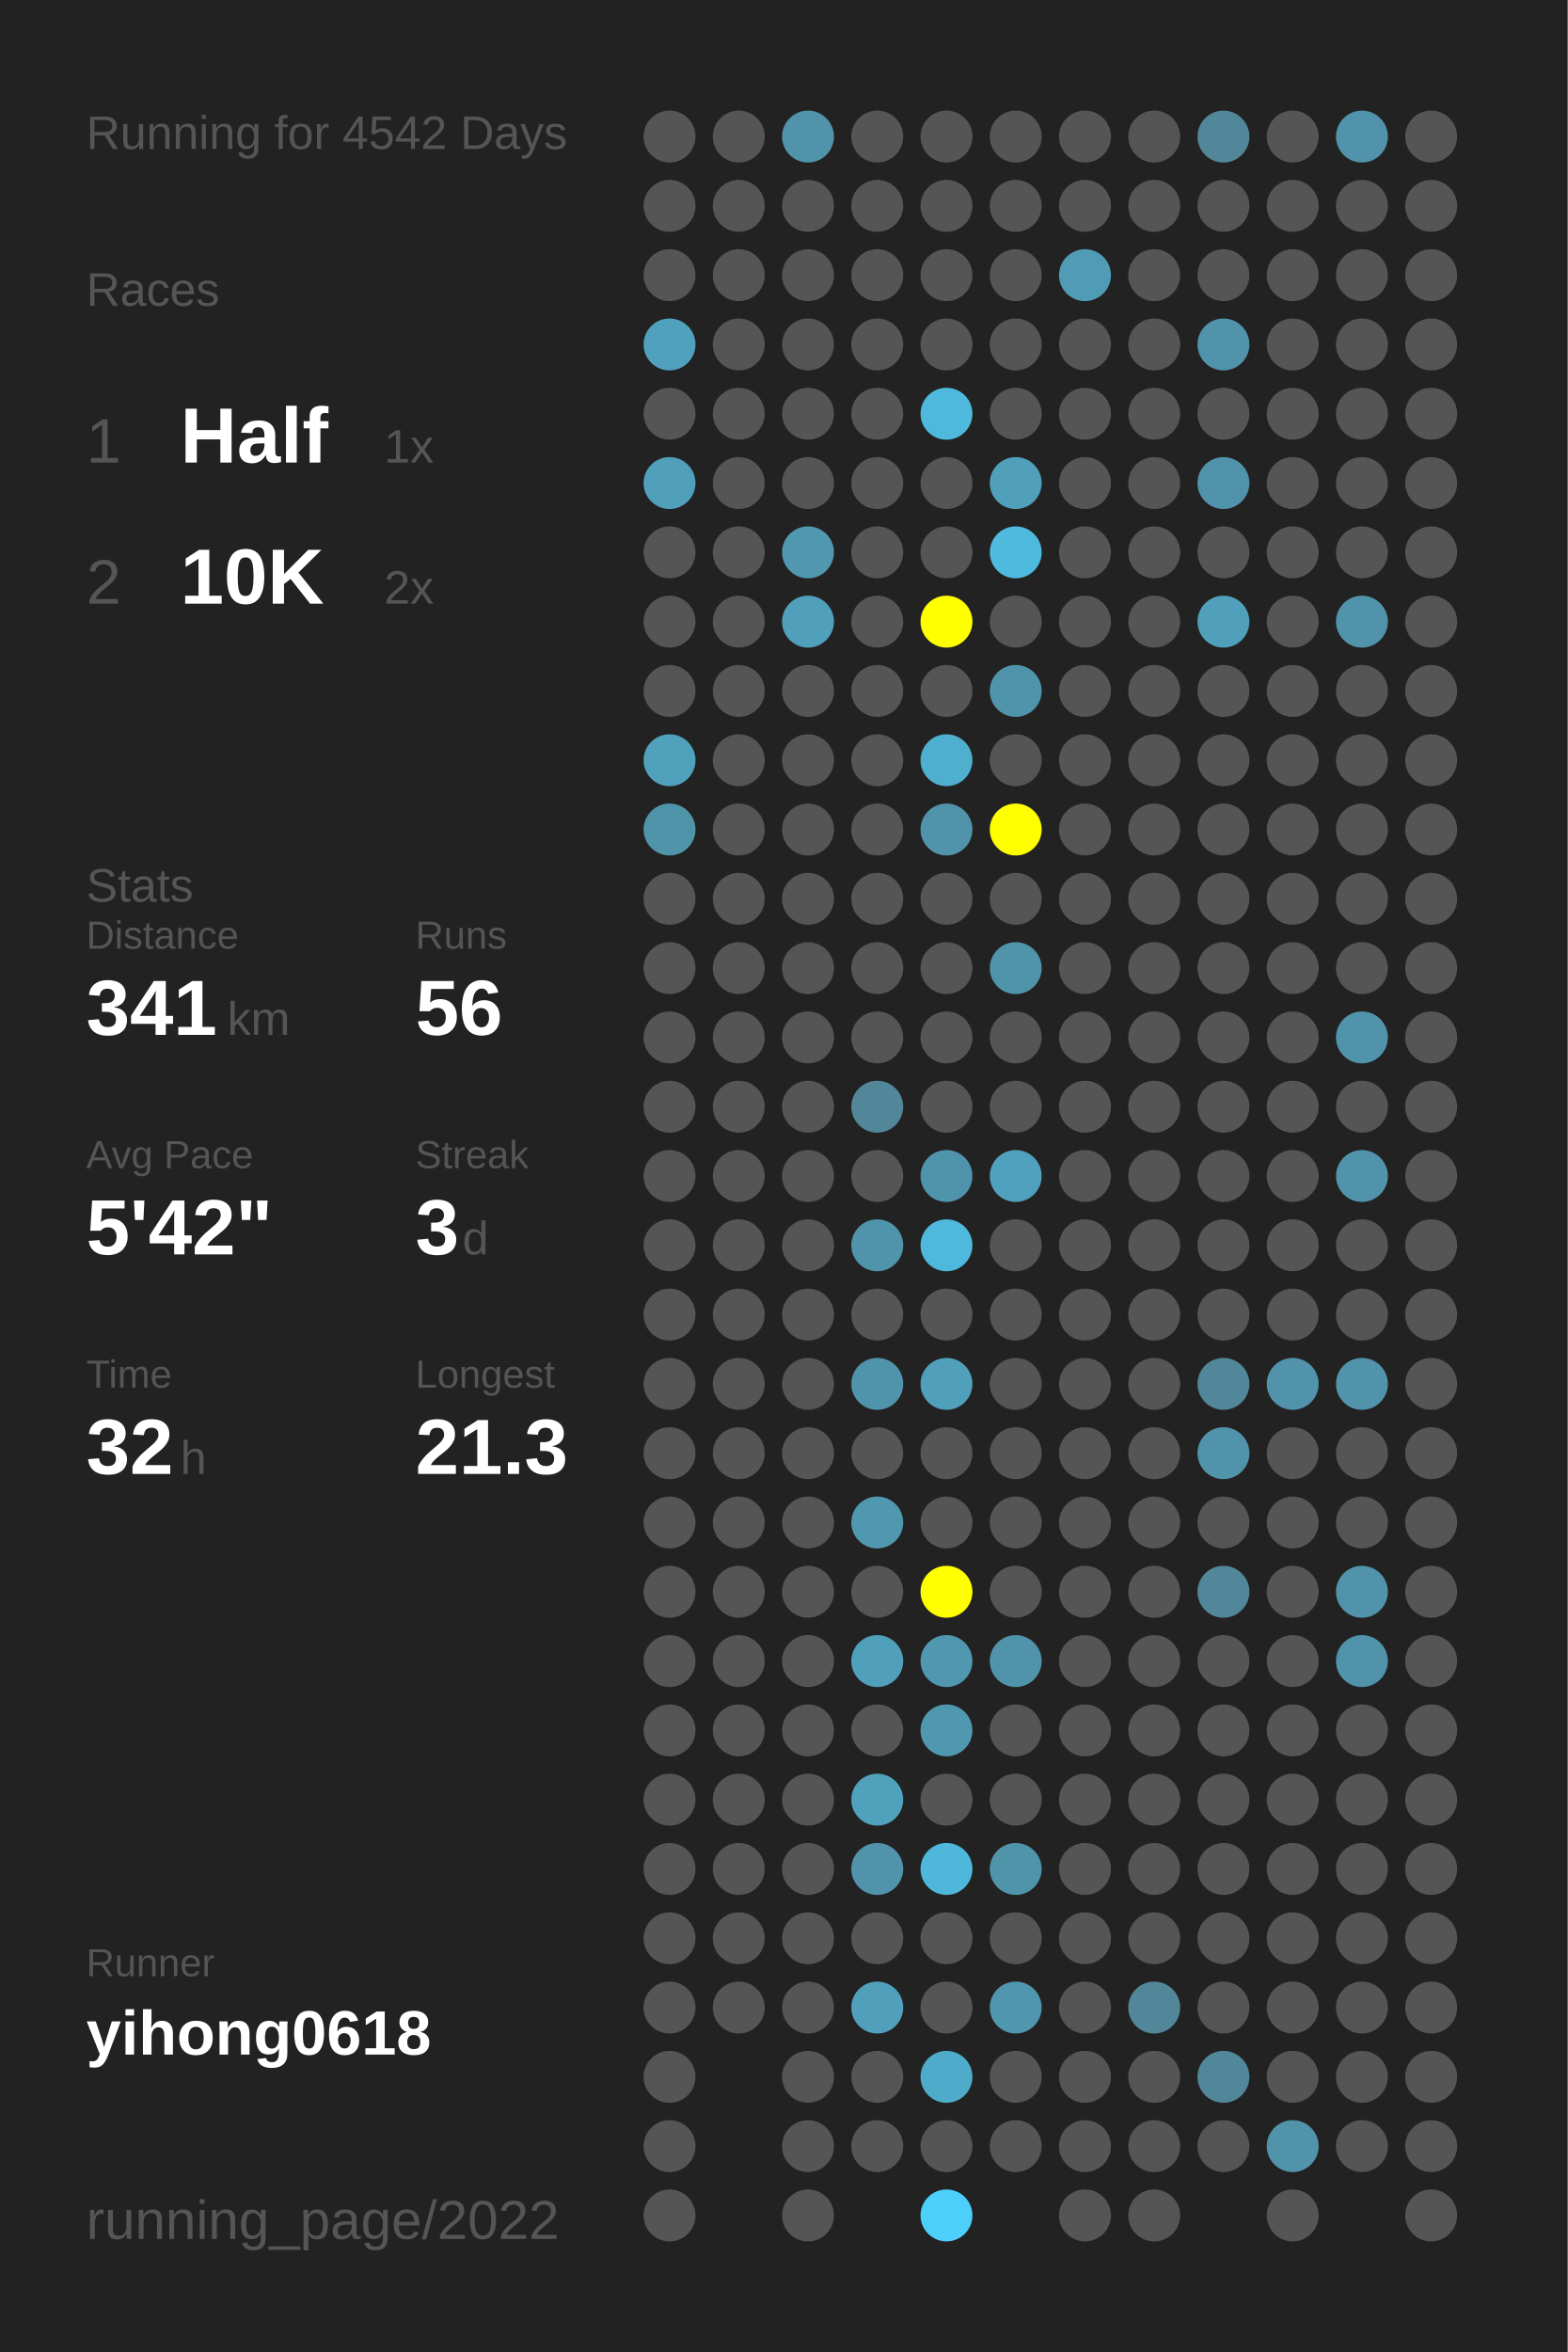
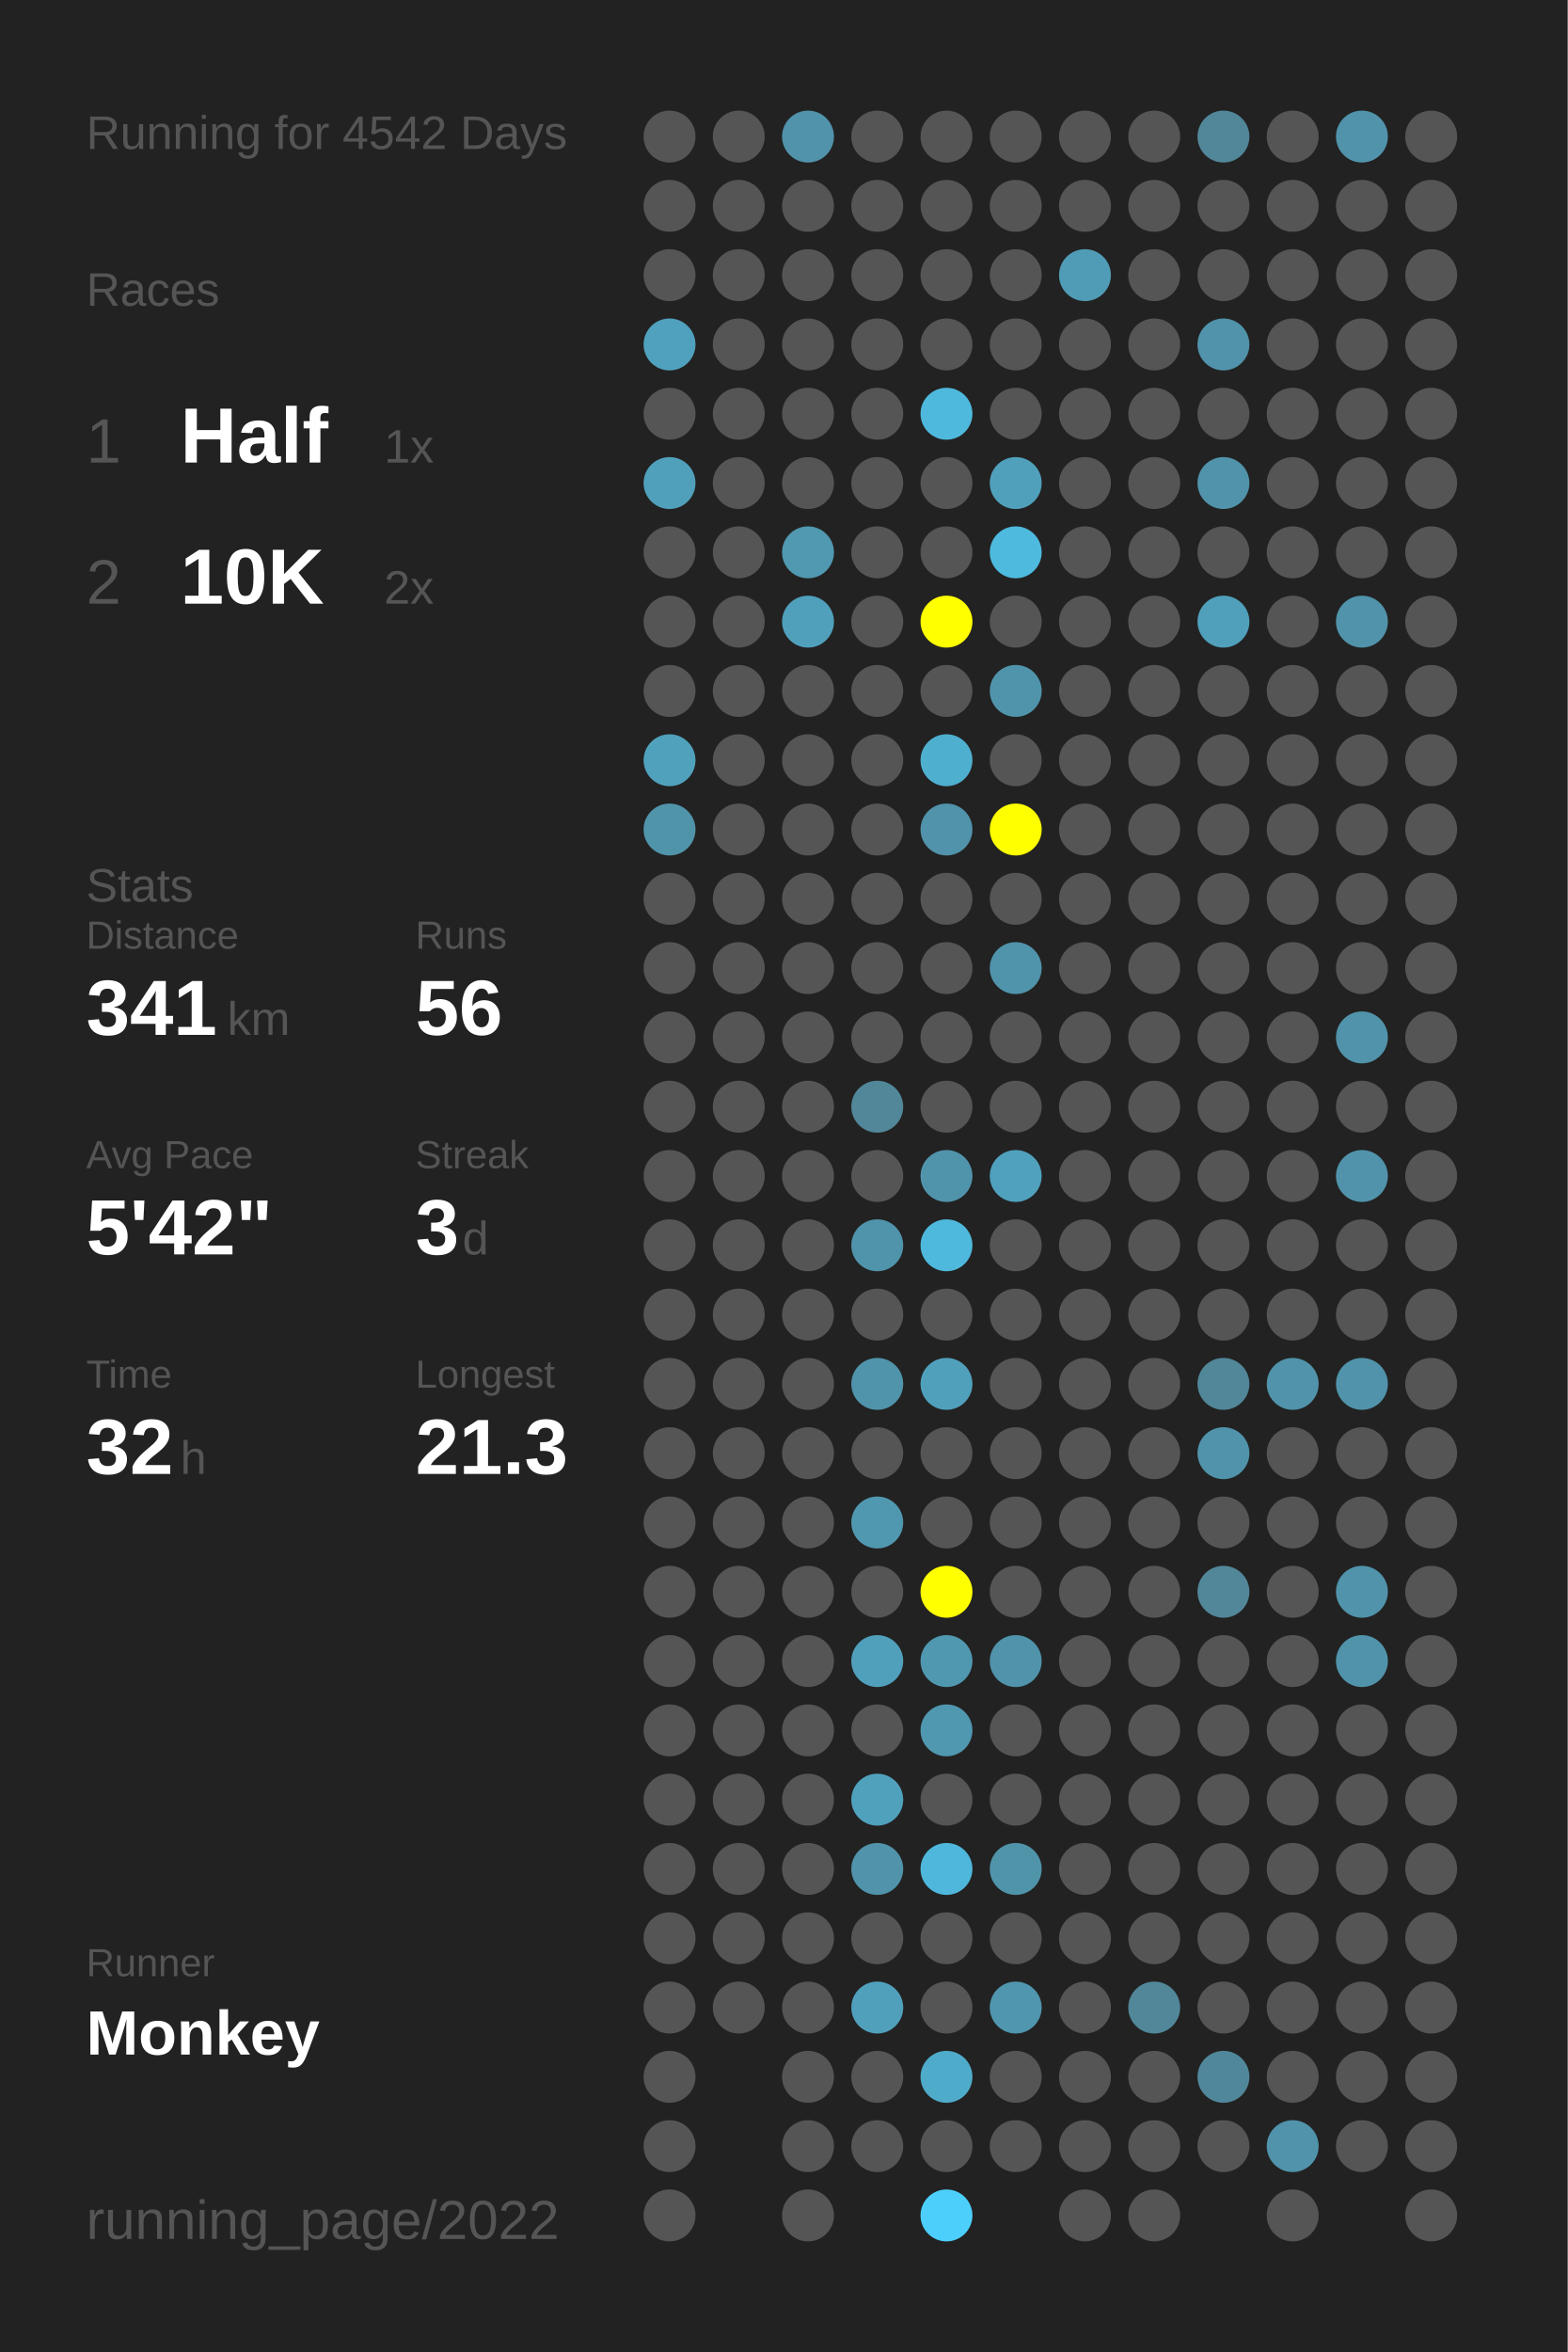
<svg xmlns="http://www.w3.org/2000/svg" baseProfile="full" height="300mm" version="1.1" viewBox="0,0,200,300" width="200mm">
  <defs />
  <rect fill="#222222" height="300" width="200" x="0" y="0" />
  <text fill="#555555" style="font-size:6px; font-family:Arial;" x="11" y="19">Running for 4542 Days</text>
  <text fill="#555555" style="font-size:6px; font-family:Arial;" x="11" y="39">Races</text>
  <text fill="#555555" style="font-size:8px; font-family:Arial;" x="11" y="59">1</text>
  <text fill="#FFFFFF" style="font-size:10px; font-family:Arial; font-weight:bold;" x="23" y="59">Half</text>
  <text fill="#555555" style="font-size:6px; font-family:Arial;" x="49" y="59">1x</text>
  <text fill="#555555" style="font-size:8px; font-family:Arial;" x="11" y="77">2</text>
  <text fill="#FFFFFF" style="font-size:10px; font-family:Arial; font-weight:bold;" x="23" y="77">10K</text>
  <text fill="#555555" style="font-size:6px; font-family:Arial;" x="49" y="77">2x</text>
  <text fill="#555555" style="font-size:6px; font-family:Arial;" x="11" y="115">Stats</text>
  <text fill="#555555" style="font-size:5px; font-family:Arial;" x="11" y="121">Distance</text>
  <text fill="#FFFFFF" style="font-size:10px; font-family:Arial; font-weight:bold;" x="11" y="132">341</text>
  <text fill="#555555" style="font-size:6px; font-family:Arial;" x="29" y="132">km</text>
  <text fill="#555555" style="font-size:5px; font-family:Arial;" x="53" y="121">Runs</text>
  <text fill="#FFFFFF" style="font-size:10px; font-family:Arial; font-weight:bold;" x="53" y="132">56</text>
  <text fill="#555555" style="font-size:5px; font-family:Arial;" x="11" y="149">Avg Pace</text>
  <text fill="#FFFFFF" style="font-size:10px; font-family:Arial; font-weight:bold;" x="11" y="160">5'42"</text>
  <text fill="#555555" style="font-size:5px; font-family:Arial;" x="53" y="149">Streak</text>
  <text fill="#FFFFFF" style="font-size:10px; font-family:Arial; font-weight:bold;" x="53" y="160">3</text>
  <text fill="#555555" style="font-size:6px; font-family:Arial;" x="59" y="160">d</text>
  <text fill="#555555" style="font-size:5px; font-family:Arial;" x="11" y="177">Time</text>
  <text fill="#FFFFFF" style="font-size:10px; font-family:Arial; font-weight:bold;" x="11" y="188">32</text>
  <text fill="#555555" style="font-size:6px; font-family:Arial;" x="23" y="188">h</text>
  <text fill="#555555" style="font-size:5px; font-family:Arial;" x="53" y="177">Longest</text>
  <text fill="#FFFFFF" style="font-size:10px; font-family:Arial; font-weight:bold;" x="53" y="188">21.3</text>
  <text fill="#555555" style="font-size:5px; font-family:Arial;" x="11" y="252.065">Runner</text>
-   <text fill="#FFFFFF" style="font-size:8px; font-family:Arial; font-weight:bold;" x="11" y="262.065">yihong0618</text>
+   <text fill="#FFFFFF" style="font-size:8px; font-family:Arial; font-weight:bold;" x="11" y="262.065">Monkey</text>
  <text fill="#555555" style="font-size:7px; font-family:Arial;" x="11" y="285.581">running_page/2022</text>
  <circle cx="85.417" cy="17.419" fill="#555555" r="3.312" />
  <circle cx="85.417" cy="26.258" fill="#555555" r="3.312" />
  <circle cx="85.417" cy="35.097" fill="#555555" r="3.312" />
  <circle cx="85.417" cy="43.935" fill="#50a1bd" r="3.312" />
  <circle cx="85.417" cy="52.774" fill="#555555" r="3.312" />
  <circle cx="85.417" cy="61.613" fill="#50a0bb" r="3.312" />
  <circle cx="85.417" cy="70.452" fill="#555555" r="3.312" />
  <circle cx="85.417" cy="79.29" fill="#555555" r="3.312" />
  <circle cx="85.417" cy="88.129" fill="#555555" r="3.312" />
  <circle cx="85.417" cy="96.968" fill="#50a1bc" r="3.312" />
  <circle cx="85.417" cy="105.806" fill="#5094aa" r="3.312" />
  <circle cx="85.417" cy="114.645" fill="#555555" r="3.312" />
  <circle cx="85.417" cy="123.484" fill="#555555" r="3.312" />
  <circle cx="85.417" cy="132.323" fill="#555555" r="3.312" />
  <circle cx="85.417" cy="141.161" fill="#555555" r="3.312" />
  <circle cx="85.417" cy="150" fill="#555555" r="3.312" />
  <circle cx="85.417" cy="158.839" fill="#555555" r="3.312" />
  <circle cx="85.417" cy="167.677" fill="#555555" r="3.312" />
  <circle cx="85.417" cy="176.516" fill="#555555" r="3.312" />
  <circle cx="85.417" cy="185.355" fill="#555555" r="3.312" />
  <circle cx="85.417" cy="194.194" fill="#555555" r="3.312" />
  <circle cx="85.417" cy="203.032" fill="#555555" r="3.312" />
  <circle cx="85.417" cy="211.871" fill="#555555" r="3.312" />
  <circle cx="85.417" cy="220.71" fill="#555555" r="3.312" />
  <circle cx="85.417" cy="229.548" fill="#555555" r="3.312" />
  <circle cx="85.417" cy="238.387" fill="#555555" r="3.312" />
  <circle cx="85.417" cy="247.226" fill="#555555" r="3.312" />
  <circle cx="85.417" cy="256.065" fill="#555555" r="3.312" />
  <circle cx="85.417" cy="264.903" fill="#555555" r="3.312" />
  <circle cx="85.417" cy="273.742" fill="#555555" r="3.312" />
  <circle cx="85.417" cy="282.581" fill="#555555" r="3.312" />
  <circle cx="94.25" cy="17.419" fill="#555555" r="3.312" />
  <circle cx="94.25" cy="26.258" fill="#555555" r="3.312" />
  <circle cx="94.25" cy="35.097" fill="#555555" r="3.312" />
  <circle cx="94.25" cy="43.935" fill="#555555" r="3.312" />
  <circle cx="94.25" cy="52.774" fill="#555555" r="3.312" />
  <circle cx="94.25" cy="61.613" fill="#555555" r="3.312" />
  <circle cx="94.25" cy="70.452" fill="#555555" r="3.312" />
  <circle cx="94.25" cy="79.29" fill="#555555" r="3.312" />
  <circle cx="94.25" cy="88.129" fill="#555555" r="3.312" />
  <circle cx="94.25" cy="96.968" fill="#555555" r="3.312" />
  <circle cx="94.25" cy="105.806" fill="#555555" r="3.312" />
  <circle cx="94.25" cy="114.645" fill="#555555" r="3.312" />
  <circle cx="94.25" cy="123.484" fill="#555555" r="3.312" />
  <circle cx="94.25" cy="132.323" fill="#555555" r="3.312" />
  <circle cx="94.25" cy="141.161" fill="#555555" r="3.312" />
  <circle cx="94.25" cy="150" fill="#555555" r="3.312" />
  <circle cx="94.25" cy="158.839" fill="#555555" r="3.312" />
  <circle cx="94.25" cy="167.677" fill="#555555" r="3.312" />
  <circle cx="94.25" cy="176.516" fill="#555555" r="3.312" />
  <circle cx="94.25" cy="185.355" fill="#555555" r="3.312" />
  <circle cx="94.25" cy="194.194" fill="#555555" r="3.312" />
  <circle cx="94.25" cy="203.032" fill="#555555" r="3.312" />
  <circle cx="94.25" cy="211.871" fill="#555555" r="3.312" />
  <circle cx="94.25" cy="220.71" fill="#555555" r="3.312" />
  <circle cx="94.25" cy="229.548" fill="#555555" r="3.312" />
  <circle cx="94.25" cy="238.387" fill="#555555" r="3.312" />
  <circle cx="94.25" cy="247.226" fill="#555555" r="3.312" />
  <circle cx="94.25" cy="256.065" fill="#555555" r="3.312" />
  <circle cx="103.083" cy="17.419" fill="#5093aa" r="3.312" />
  <circle cx="103.083" cy="26.258" fill="#555555" r="3.312" />
  <circle cx="103.083" cy="35.097" fill="#555555" r="3.312" />
  <circle cx="103.083" cy="43.935" fill="#555555" r="3.312" />
  <circle cx="103.083" cy="52.774" fill="#555555" r="3.312" />
  <circle cx="103.083" cy="61.613" fill="#555555" r="3.312" />
  <circle cx="103.083" cy="70.452" fill="#5099b1" r="3.312" />
  <circle cx="103.083" cy="79.29" fill="#50a0bc" r="3.312" />
  <circle cx="103.083" cy="88.129" fill="#555555" r="3.312" />
  <circle cx="103.083" cy="96.968" fill="#555555" r="3.312" />
  <circle cx="103.083" cy="105.806" fill="#555555" r="3.312" />
  <circle cx="103.083" cy="114.645" fill="#555555" r="3.312" />
  <circle cx="103.083" cy="123.484" fill="#555555" r="3.312" />
  <circle cx="103.083" cy="132.323" fill="#555555" r="3.312" />
  <circle cx="103.083" cy="141.161" fill="#555555" r="3.312" />
  <circle cx="103.083" cy="150" fill="#555555" r="3.312" />
  <circle cx="103.083" cy="158.839" fill="#555555" r="3.312" />
  <circle cx="103.083" cy="167.677" fill="#555555" r="3.312" />
  <circle cx="103.083" cy="176.516" fill="#555555" r="3.312" />
  <circle cx="103.083" cy="185.355" fill="#555555" r="3.312" />
  <circle cx="103.083" cy="194.194" fill="#555555" r="3.312" />
  <circle cx="103.083" cy="203.032" fill="#555555" r="3.312" />
  <circle cx="103.083" cy="211.871" fill="#555555" r="3.312" />
  <circle cx="103.083" cy="220.71" fill="#555555" r="3.312" />
  <circle cx="103.083" cy="229.548" fill="#555555" r="3.312" />
  <circle cx="103.083" cy="238.387" fill="#555555" r="3.312" />
  <circle cx="103.083" cy="247.226" fill="#555555" r="3.312" />
  <circle cx="103.083" cy="256.065" fill="#555555" r="3.312" />
  <circle cx="103.083" cy="264.903" fill="#555555" r="3.312" />
  <circle cx="103.083" cy="273.742" fill="#555555" r="3.312" />
  <circle cx="103.083" cy="282.581" fill="#555555" r="3.312" />
  <circle cx="111.917" cy="17.419" fill="#555555" r="3.312" />
  <circle cx="111.917" cy="26.258" fill="#555555" r="3.312" />
  <circle cx="111.917" cy="35.097" fill="#555555" r="3.312" />
  <circle cx="111.917" cy="43.935" fill="#555555" r="3.312" />
  <circle cx="111.917" cy="52.774" fill="#555555" r="3.312" />
  <circle cx="111.917" cy="61.613" fill="#555555" r="3.312" />
  <circle cx="111.917" cy="70.452" fill="#555555" r="3.312" />
  <circle cx="111.917" cy="79.29" fill="#555555" r="3.312" />
  <circle cx="111.917" cy="88.129" fill="#555555" r="3.312" />
  <circle cx="111.917" cy="96.968" fill="#555555" r="3.312" />
  <circle cx="111.917" cy="105.806" fill="#555555" r="3.312" />
  <circle cx="111.917" cy="114.645" fill="#555555" r="3.312" />
  <circle cx="111.917" cy="123.484" fill="#555555" r="3.312" />
  <circle cx="111.917" cy="132.323" fill="#555555" r="3.312" />
  <circle cx="111.917" cy="141.161" fill="#518799" r="3.312" />
  <circle cx="111.917" cy="150" fill="#555555" r="3.312" />
  <circle cx="111.917" cy="158.839" fill="#5094ab" r="3.312" />
  <circle cx="111.917" cy="167.677" fill="#555555" r="3.312" />
  <circle cx="111.917" cy="176.516" fill="#5094ab" r="3.312" />
  <circle cx="111.917" cy="185.355" fill="#555555" r="3.312" />
  <circle cx="111.917" cy="194.194" fill="#5098b0" r="3.312" />
  <circle cx="111.917" cy="203.032" fill="#555555" r="3.312" />
  <circle cx="111.917" cy="211.871" fill="#50a0bc" r="3.312" />
  <circle cx="111.917" cy="220.71" fill="#555555" r="3.312" />
  <circle cx="111.917" cy="229.548" fill="#50a1bc" r="3.312" />
  <circle cx="111.917" cy="238.387" fill="#5093aa" r="3.312" />
  <circle cx="111.917" cy="247.226" fill="#555555" r="3.312" />
  <circle cx="111.917" cy="256.065" fill="#50a0bc" r="3.312" />
  <circle cx="111.917" cy="264.903" fill="#555555" r="3.312" />
  <circle cx="111.917" cy="273.742" fill="#555555" r="3.312" />
  <circle cx="120.75" cy="17.419" fill="#555555" r="3.312" />
  <circle cx="120.75" cy="26.258" fill="#555555" r="3.312" />
  <circle cx="120.75" cy="35.097" fill="#555555" r="3.312" />
  <circle cx="120.75" cy="43.935" fill="#555555" r="3.312" />
  <circle cx="120.75" cy="52.774" fill="#4eb9dd" r="3.312" />
  <circle cx="120.75" cy="61.613" fill="#555555" r="3.312" />
  <circle cx="120.75" cy="70.452" fill="#555555" r="3.312" />
  <circle cx="120.75" cy="79.29" fill="#FFFF00" r="3.312" />
  <circle cx="120.75" cy="88.129" fill="#555555" r="3.312" />
  <circle cx="120.75" cy="96.968" fill="#4fafcf" r="3.312" />
  <circle cx="120.75" cy="105.806" fill="#5093aa" r="3.312" />
  <circle cx="120.75" cy="114.645" fill="#555555" r="3.312" />
  <circle cx="120.75" cy="123.484" fill="#555555" r="3.312" />
  <circle cx="120.75" cy="132.323" fill="#555555" r="3.312" />
  <circle cx="120.75" cy="141.161" fill="#555555" r="3.312" />
  <circle cx="120.75" cy="150" fill="#5094ab" r="3.312" />
  <circle cx="120.75" cy="158.839" fill="#4eb9dd" r="3.312" />
  <circle cx="120.75" cy="167.677" fill="#555555" r="3.312" />
  <circle cx="120.75" cy="176.516" fill="#50a0bc" r="3.312" />
  <circle cx="120.75" cy="185.355" fill="#555555" r="3.312" />
  <circle cx="120.75" cy="194.194" fill="#555555" r="3.312" />
  <circle cx="120.75" cy="203.032" fill="#FFFF00" r="3.312" />
  <circle cx="120.75" cy="211.871" fill="#5098b0" r="3.312" />
  <circle cx="120.75" cy="220.71" fill="#5097b0" r="3.312" />
  <circle cx="120.75" cy="229.548" fill="#555555" r="3.312" />
  <circle cx="120.75" cy="238.387" fill="#4eb7db" r="3.312" />
  <circle cx="120.75" cy="247.226" fill="#555555" r="3.312" />
  <circle cx="120.75" cy="256.065" fill="#555555" r="3.312" />
  <circle cx="120.75" cy="264.903" fill="#4fabca" r="3.312" />
  <circle cx="120.75" cy="273.742" fill="#555555" r="3.312" />
  <circle cx="120.75" cy="282.581" fill="#4dcffb" r="3.312" />
  <circle cx="129.583" cy="17.419" fill="#555555" r="3.312" />
  <circle cx="129.583" cy="26.258" fill="#555555" r="3.312" />
  <circle cx="129.583" cy="35.097" fill="#555555" r="3.312" />
  <circle cx="129.583" cy="43.935" fill="#555555" r="3.312" />
  <circle cx="129.583" cy="52.774" fill="#555555" r="3.312" />
  <circle cx="129.583" cy="61.613" fill="#50a0bb" r="3.312" />
  <circle cx="129.583" cy="70.452" fill="#4ebade" r="3.312" />
  <circle cx="129.583" cy="79.29" fill="#555555" r="3.312" />
  <circle cx="129.583" cy="88.129" fill="#5094ab" r="3.312" />
  <circle cx="129.583" cy="96.968" fill="#555555" r="3.312" />
  <circle cx="129.583" cy="105.806" fill="#FFFF00" r="3.312" />
  <circle cx="129.583" cy="114.645" fill="#555555" r="3.312" />
  <circle cx="129.583" cy="123.484" fill="#5094ab" r="3.312" />
  <circle cx="129.583" cy="132.323" fill="#555555" r="3.312" />
  <circle cx="129.583" cy="141.161" fill="#555555" r="3.312" />
  <circle cx="129.583" cy="150" fill="#50a1bd" r="3.312" />
  <circle cx="129.583" cy="158.839" fill="#555555" r="3.312" />
  <circle cx="129.583" cy="167.677" fill="#555555" r="3.312" />
  <circle cx="129.583" cy="176.516" fill="#555555" r="3.312" />
  <circle cx="129.583" cy="185.355" fill="#555555" r="3.312" />
  <circle cx="129.583" cy="194.194" fill="#555555" r="3.312" />
  <circle cx="129.583" cy="203.032" fill="#555555" r="3.312" />
  <circle cx="129.583" cy="211.871" fill="#5093aa" r="3.312" />
  <circle cx="129.583" cy="220.71" fill="#555555" r="3.312" />
  <circle cx="129.583" cy="229.548" fill="#555555" r="3.312" />
  <circle cx="129.583" cy="238.387" fill="#5094aa" r="3.312" />
  <circle cx="129.583" cy="247.226" fill="#555555" r="3.312" />
  <circle cx="129.583" cy="256.065" fill="#5096ae" r="3.312" />
  <circle cx="129.583" cy="264.903" fill="#555555" r="3.312" />
  <circle cx="129.583" cy="273.742" fill="#555555" r="3.312" />
  <circle cx="138.417" cy="17.419" fill="#555555" r="3.312" />
  <circle cx="138.417" cy="26.258" fill="#555555" r="3.312" />
  <circle cx="138.417" cy="35.097" fill="#509bb5" r="3.312" />
  <circle cx="138.417" cy="43.935" fill="#555555" r="3.312" />
  <circle cx="138.417" cy="52.774" fill="#555555" r="3.312" />
  <circle cx="138.417" cy="61.613" fill="#555555" r="3.312" />
  <circle cx="138.417" cy="70.452" fill="#555555" r="3.312" />
  <circle cx="138.417" cy="79.29" fill="#555555" r="3.312" />
  <circle cx="138.417" cy="88.129" fill="#555555" r="3.312" />
  <circle cx="138.417" cy="96.968" fill="#555555" r="3.312" />
  <circle cx="138.417" cy="105.806" fill="#555555" r="3.312" />
  <circle cx="138.417" cy="114.645" fill="#555555" r="3.312" />
  <circle cx="138.417" cy="123.484" fill="#555555" r="3.312" />
  <circle cx="138.417" cy="132.323" fill="#555555" r="3.312" />
  <circle cx="138.417" cy="141.161" fill="#555555" r="3.312" />
  <circle cx="138.417" cy="150" fill="#555555" r="3.312" />
  <circle cx="138.417" cy="158.839" fill="#555555" r="3.312" />
  <circle cx="138.417" cy="167.677" fill="#555555" r="3.312" />
  <circle cx="138.417" cy="176.516" fill="#555555" r="3.312" />
  <circle cx="138.417" cy="185.355" fill="#555555" r="3.312" />
  <circle cx="138.417" cy="194.194" fill="#555555" r="3.312" />
  <circle cx="138.417" cy="203.032" fill="#555555" r="3.312" />
  <circle cx="138.417" cy="211.871" fill="#555555" r="3.312" />
  <circle cx="138.417" cy="220.71" fill="#555555" r="3.312" />
  <circle cx="138.417" cy="229.548" fill="#555555" r="3.312" />
  <circle cx="138.417" cy="238.387" fill="#555555" r="3.312" />
  <circle cx="138.417" cy="247.226" fill="#555555" r="3.312" />
  <circle cx="138.417" cy="256.065" fill="#555555" r="3.312" />
  <circle cx="138.417" cy="264.903" fill="#555555" r="3.312" />
  <circle cx="138.417" cy="273.742" fill="#555555" r="3.312" />
  <circle cx="138.417" cy="282.581" fill="#555555" r="3.312" />
  <circle cx="147.25" cy="17.419" fill="#555555" r="3.312" />
  <circle cx="147.25" cy="26.258" fill="#555555" r="3.312" />
  <circle cx="147.25" cy="35.097" fill="#555555" r="3.312" />
  <circle cx="147.25" cy="43.935" fill="#555555" r="3.312" />
  <circle cx="147.25" cy="52.774" fill="#555555" r="3.312" />
  <circle cx="147.25" cy="61.613" fill="#555555" r="3.312" />
  <circle cx="147.25" cy="70.452" fill="#555555" r="3.312" />
  <circle cx="147.25" cy="79.29" fill="#555555" r="3.312" />
  <circle cx="147.25" cy="88.129" fill="#555555" r="3.312" />
  <circle cx="147.25" cy="96.968" fill="#555555" r="3.312" />
  <circle cx="147.25" cy="105.806" fill="#555555" r="3.312" />
  <circle cx="147.25" cy="114.645" fill="#555555" r="3.312" />
  <circle cx="147.25" cy="123.484" fill="#555555" r="3.312" />
  <circle cx="147.25" cy="132.323" fill="#555555" r="3.312" />
  <circle cx="147.25" cy="141.161" fill="#555555" r="3.312" />
  <circle cx="147.25" cy="150" fill="#555555" r="3.312" />
  <circle cx="147.25" cy="158.839" fill="#555555" r="3.312" />
  <circle cx="147.25" cy="167.677" fill="#555555" r="3.312" />
  <circle cx="147.25" cy="176.516" fill="#555555" r="3.312" />
  <circle cx="147.25" cy="185.355" fill="#555555" r="3.312" />
  <circle cx="147.25" cy="194.194" fill="#555555" r="3.312" />
  <circle cx="147.25" cy="203.032" fill="#555555" r="3.312" />
  <circle cx="147.25" cy="211.871" fill="#555555" r="3.312" />
  <circle cx="147.25" cy="220.71" fill="#555555" r="3.312" />
  <circle cx="147.25" cy="229.548" fill="#555555" r="3.312" />
  <circle cx="147.25" cy="238.387" fill="#555555" r="3.312" />
  <circle cx="147.25" cy="247.226" fill="#555555" r="3.312" />
  <circle cx="147.25" cy="256.065" fill="#518799" r="3.312" />
  <circle cx="147.25" cy="264.903" fill="#555555" r="3.312" />
  <circle cx="147.25" cy="273.742" fill="#555555" r="3.312" />
  <circle cx="147.25" cy="282.581" fill="#555555" r="3.312" />
  <circle cx="156.083" cy="17.419" fill="#518799" r="3.312" />
  <circle cx="156.083" cy="26.258" fill="#555555" r="3.312" />
  <circle cx="156.083" cy="35.097" fill="#555555" r="3.312" />
  <circle cx="156.083" cy="43.935" fill="#5093aa" r="3.312" />
  <circle cx="156.083" cy="52.774" fill="#555555" r="3.312" />
  <circle cx="156.083" cy="61.613" fill="#5093aa" r="3.312" />
  <circle cx="156.083" cy="70.452" fill="#555555" r="3.312" />
  <circle cx="156.083" cy="79.29" fill="#50a0bb" r="3.312" />
  <circle cx="156.083" cy="88.129" fill="#555555" r="3.312" />
  <circle cx="156.083" cy="96.968" fill="#555555" r="3.312" />
  <circle cx="156.083" cy="105.806" fill="#555555" r="3.312" />
  <circle cx="156.083" cy="114.645" fill="#555555" r="3.312" />
  <circle cx="156.083" cy="123.484" fill="#555555" r="3.312" />
  <circle cx="156.083" cy="132.323" fill="#555555" r="3.312" />
  <circle cx="156.083" cy="141.161" fill="#555555" r="3.312" />
  <circle cx="156.083" cy="150" fill="#555555" r="3.312" />
  <circle cx="156.083" cy="158.839" fill="#555555" r="3.312" />
  <circle cx="156.083" cy="167.677" fill="#555555" r="3.312" />
  <circle cx="156.083" cy="176.516" fill="#518799" r="3.312" />
  <circle cx="156.083" cy="185.355" fill="#5093aa" r="3.312" />
  <circle cx="156.083" cy="194.194" fill="#555555" r="3.312" />
  <circle cx="156.083" cy="203.032" fill="#518799" r="3.312" />
  <circle cx="156.083" cy="211.871" fill="#555555" r="3.312" />
  <circle cx="156.083" cy="220.71" fill="#555555" r="3.312" />
  <circle cx="156.083" cy="229.548" fill="#555555" r="3.312" />
  <circle cx="156.083" cy="238.387" fill="#555555" r="3.312" />
  <circle cx="156.083" cy="247.226" fill="#555555" r="3.312" />
  <circle cx="156.083" cy="256.065" fill="#555555" r="3.312" />
  <circle cx="156.083" cy="264.903" fill="#51879a" r="3.312" />
  <circle cx="156.083" cy="273.742" fill="#555555" r="3.312" />
  <circle cx="164.917" cy="17.419" fill="#555555" r="3.312" />
  <circle cx="164.917" cy="26.258" fill="#555555" r="3.312" />
  <circle cx="164.917" cy="35.097" fill="#555555" r="3.312" />
  <circle cx="164.917" cy="43.935" fill="#555555" r="3.312" />
  <circle cx="164.917" cy="52.774" fill="#555555" r="3.312" />
  <circle cx="164.917" cy="61.613" fill="#555555" r="3.312" />
  <circle cx="164.917" cy="70.452" fill="#555555" r="3.312" />
  <circle cx="164.917" cy="79.29" fill="#555555" r="3.312" />
  <circle cx="164.917" cy="88.129" fill="#555555" r="3.312" />
  <circle cx="164.917" cy="96.968" fill="#555555" r="3.312" />
  <circle cx="164.917" cy="105.806" fill="#555555" r="3.312" />
  <circle cx="164.917" cy="114.645" fill="#555555" r="3.312" />
  <circle cx="164.917" cy="123.484" fill="#555555" r="3.312" />
  <circle cx="164.917" cy="132.323" fill="#555555" r="3.312" />
  <circle cx="164.917" cy="141.161" fill="#555555" r="3.312" />
  <circle cx="164.917" cy="150" fill="#555555" r="3.312" />
  <circle cx="164.917" cy="158.839" fill="#555555" r="3.312" />
  <circle cx="164.917" cy="167.677" fill="#555555" r="3.312" />
  <circle cx="164.917" cy="176.516" fill="#5093aa" r="3.312" />
  <circle cx="164.917" cy="185.355" fill="#555555" r="3.312" />
  <circle cx="164.917" cy="194.194" fill="#555555" r="3.312" />
  <circle cx="164.917" cy="203.032" fill="#555555" r="3.312" />
  <circle cx="164.917" cy="211.871" fill="#555555" r="3.312" />
  <circle cx="164.917" cy="220.71" fill="#555555" r="3.312" />
  <circle cx="164.917" cy="229.548" fill="#555555" r="3.312" />
  <circle cx="164.917" cy="238.387" fill="#555555" r="3.312" />
  <circle cx="164.917" cy="247.226" fill="#555555" r="3.312" />
  <circle cx="164.917" cy="256.065" fill="#555555" r="3.312" />
  <circle cx="164.917" cy="264.903" fill="#555555" r="3.312" />
  <circle cx="164.917" cy="273.742" fill="#5093aa" r="3.312" />
  <circle cx="164.917" cy="282.581" fill="#555555" r="3.312" />
  <circle cx="173.75" cy="17.419" fill="#5093aa" r="3.312" />
  <circle cx="173.75" cy="26.258" fill="#555555" r="3.312" />
  <circle cx="173.75" cy="35.097" fill="#555555" r="3.312" />
  <circle cx="173.75" cy="43.935" fill="#555555" r="3.312" />
  <circle cx="173.75" cy="52.774" fill="#555555" r="3.312" />
  <circle cx="173.75" cy="61.613" fill="#555555" r="3.312" />
  <circle cx="173.75" cy="70.452" fill="#555555" r="3.312" />
  <circle cx="173.75" cy="79.29" fill="#5093aa" r="3.312" />
  <circle cx="173.75" cy="88.129" fill="#555555" r="3.312" />
  <circle cx="173.75" cy="96.968" fill="#555555" r="3.312" />
  <circle cx="173.75" cy="105.806" fill="#555555" r="3.312" />
  <circle cx="173.75" cy="114.645" fill="#555555" r="3.312" />
  <circle cx="173.75" cy="123.484" fill="#555555" r="3.312" />
  <circle cx="173.75" cy="132.323" fill="#5093aa" r="3.312" />
  <circle cx="173.75" cy="141.161" fill="#555555" r="3.312" />
  <circle cx="173.75" cy="150" fill="#5093aa" r="3.312" />
  <circle cx="173.75" cy="158.839" fill="#555555" r="3.312" />
  <circle cx="173.75" cy="167.677" fill="#555555" r="3.312" />
  <circle cx="173.75" cy="176.516" fill="#5093aa" r="3.312" />
  <circle cx="173.75" cy="185.355" fill="#555555" r="3.312" />
  <circle cx="173.75" cy="194.194" fill="#555555" r="3.312" />
  <circle cx="173.75" cy="203.032" fill="#5093aa" r="3.312" />
  <circle cx="173.75" cy="211.871" fill="#5093aa" r="3.312" />
  <circle cx="173.75" cy="220.71" fill="#555555" r="3.312" />
  <circle cx="173.75" cy="229.548" fill="#555555" r="3.312" />
  <circle cx="173.75" cy="238.387" fill="#555555" r="3.312" />
  <circle cx="173.75" cy="247.226" fill="#555555" r="3.312" />
  <circle cx="173.75" cy="256.065" fill="#555555" r="3.312" />
  <circle cx="173.75" cy="264.903" fill="#555555" r="3.312" />
  <circle cx="173.75" cy="273.742" fill="#555555" r="3.312" />
  <circle cx="182.583" cy="17.419" fill="#555555" r="3.312" />
  <circle cx="182.583" cy="26.258" fill="#555555" r="3.312" />
  <circle cx="182.583" cy="35.097" fill="#555555" r="3.312" />
  <circle cx="182.583" cy="43.935" fill="#555555" r="3.312" />
  <circle cx="182.583" cy="52.774" fill="#555555" r="3.312" />
  <circle cx="182.583" cy="61.613" fill="#555555" r="3.312" />
  <circle cx="182.583" cy="70.452" fill="#555555" r="3.312" />
  <circle cx="182.583" cy="79.29" fill="#555555" r="3.312" />
  <circle cx="182.583" cy="88.129" fill="#555555" r="3.312" />
  <circle cx="182.583" cy="96.968" fill="#555555" r="3.312" />
  <circle cx="182.583" cy="105.806" fill="#555555" r="3.312" />
  <circle cx="182.583" cy="114.645" fill="#555555" r="3.312" />
  <circle cx="182.583" cy="123.484" fill="#555555" r="3.312" />
  <circle cx="182.583" cy="132.323" fill="#555555" r="3.312" />
  <circle cx="182.583" cy="141.161" fill="#555555" r="3.312" />
  <circle cx="182.583" cy="150" fill="#555555" r="3.312" />
  <circle cx="182.583" cy="158.839" fill="#555555" r="3.312" />
  <circle cx="182.583" cy="167.677" fill="#555555" r="3.312" />
  <circle cx="182.583" cy="176.516" fill="#555555" r="3.312" />
  <circle cx="182.583" cy="185.355" fill="#555555" r="3.312" />
  <circle cx="182.583" cy="194.194" fill="#555555" r="3.312" />
  <circle cx="182.583" cy="203.032" fill="#555555" r="3.312" />
  <circle cx="182.583" cy="211.871" fill="#555555" r="3.312" />
  <circle cx="182.583" cy="220.71" fill="#555555" r="3.312" />
  <circle cx="182.583" cy="229.548" fill="#555555" r="3.312" />
  <circle cx="182.583" cy="238.387" fill="#555555" r="3.312" />
  <circle cx="182.583" cy="247.226" fill="#555555" r="3.312" />
  <circle cx="182.583" cy="256.065" fill="#555555" r="3.312" />
  <circle cx="182.583" cy="264.903" fill="#555555" r="3.312" />
  <circle cx="182.583" cy="273.742" fill="#555555" r="3.312" />
  <circle cx="182.583" cy="282.581" fill="#555555" r="3.312" />
</svg>
